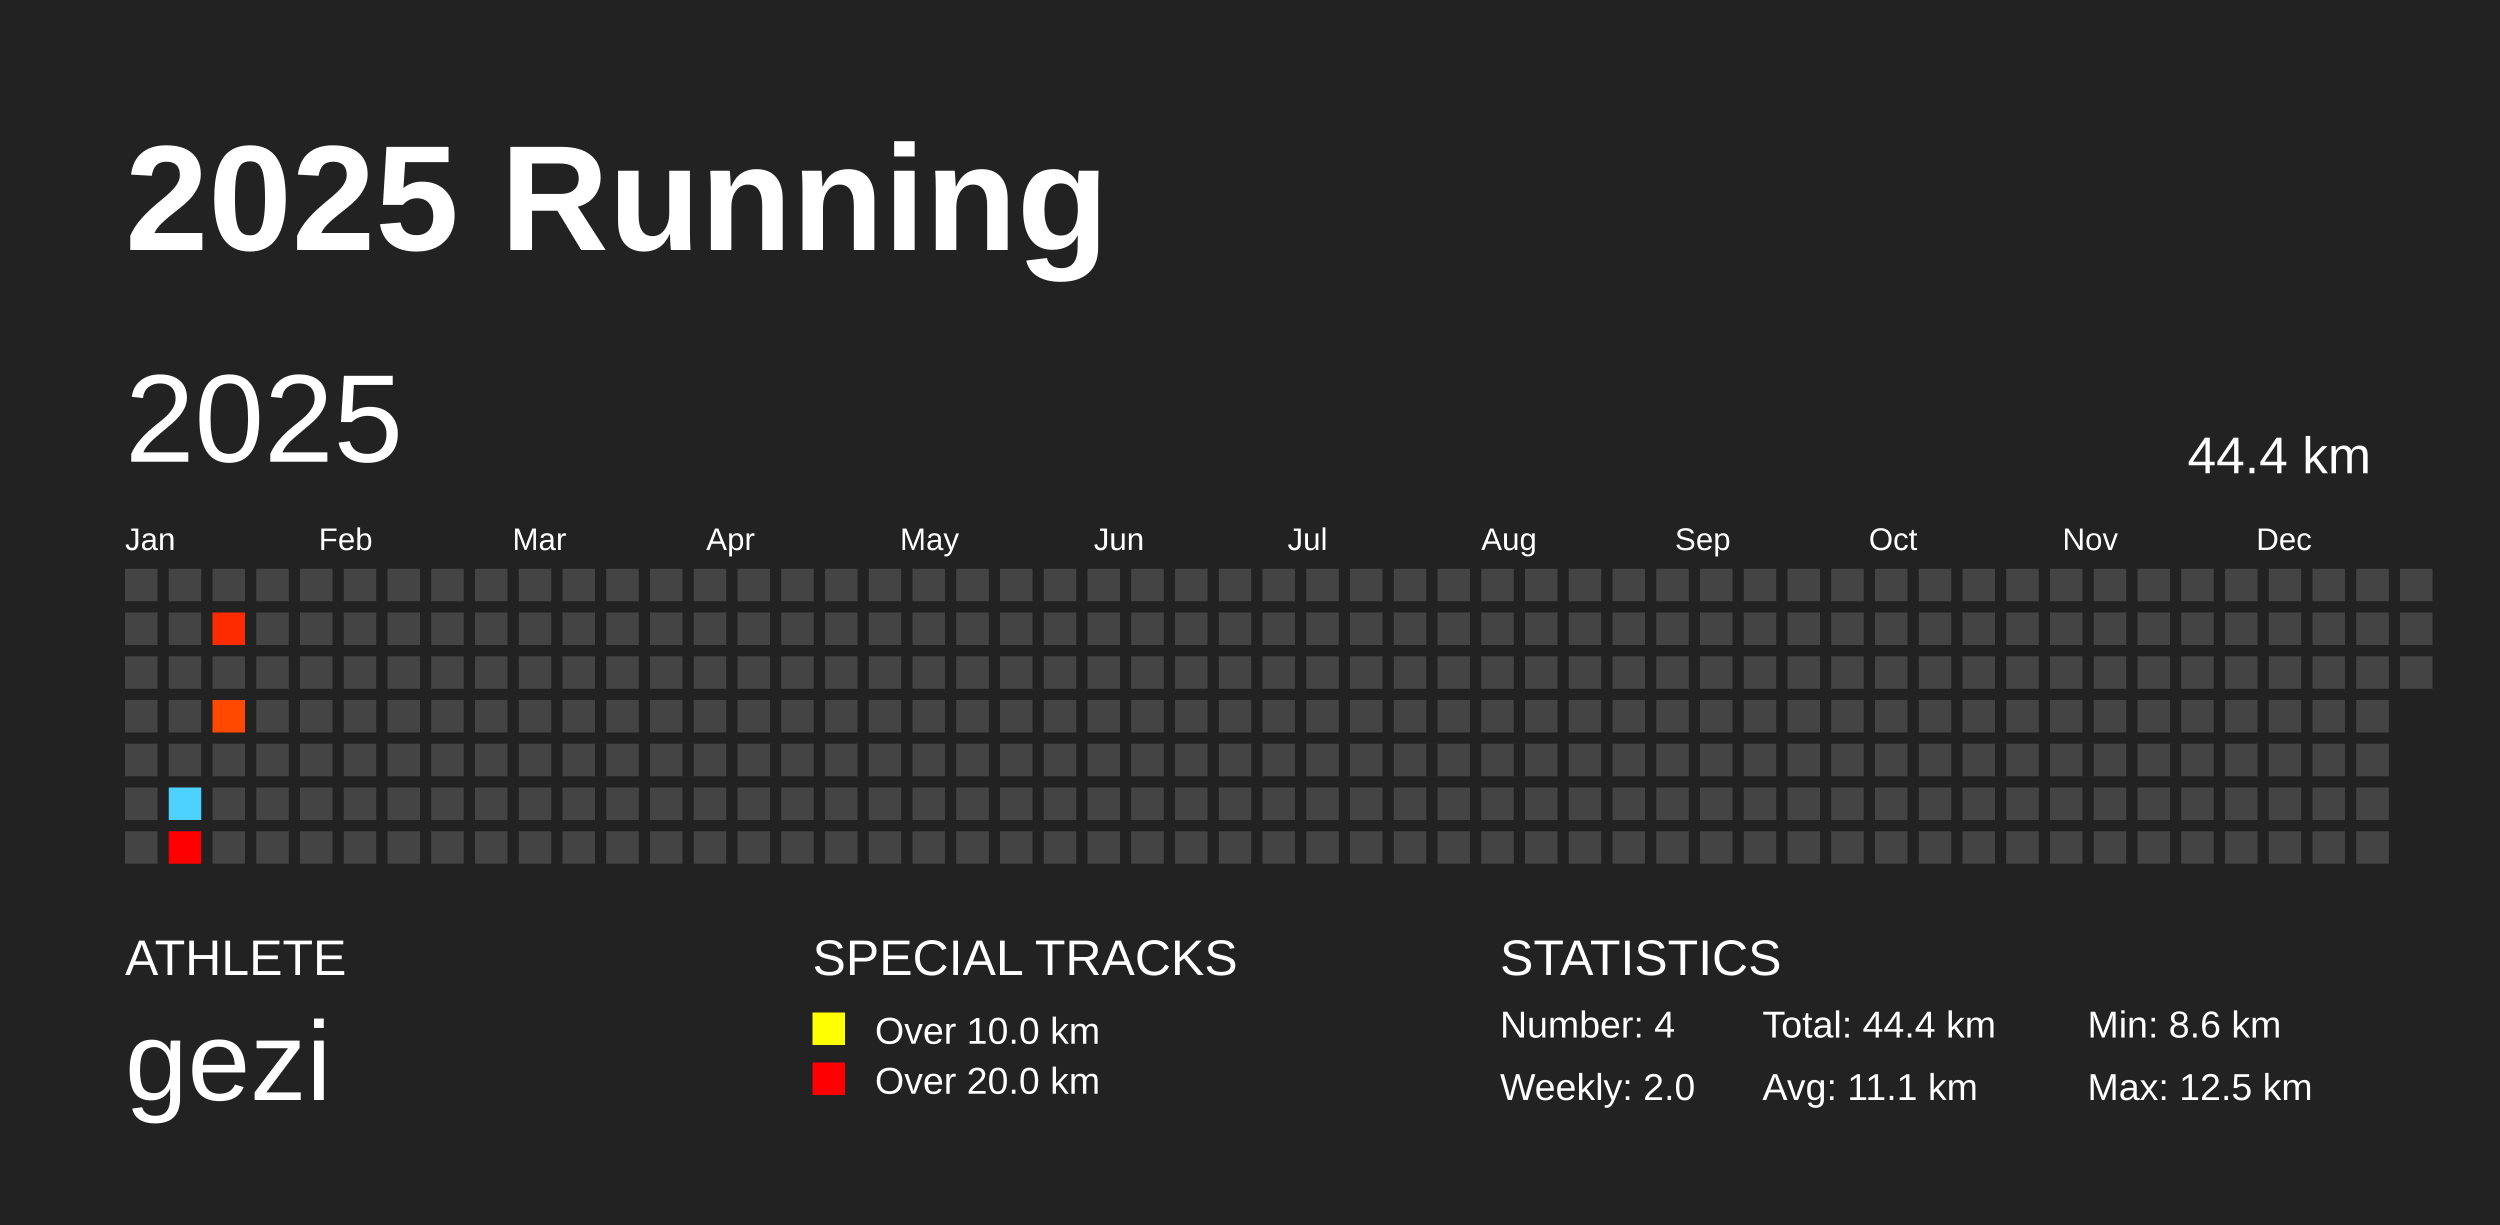
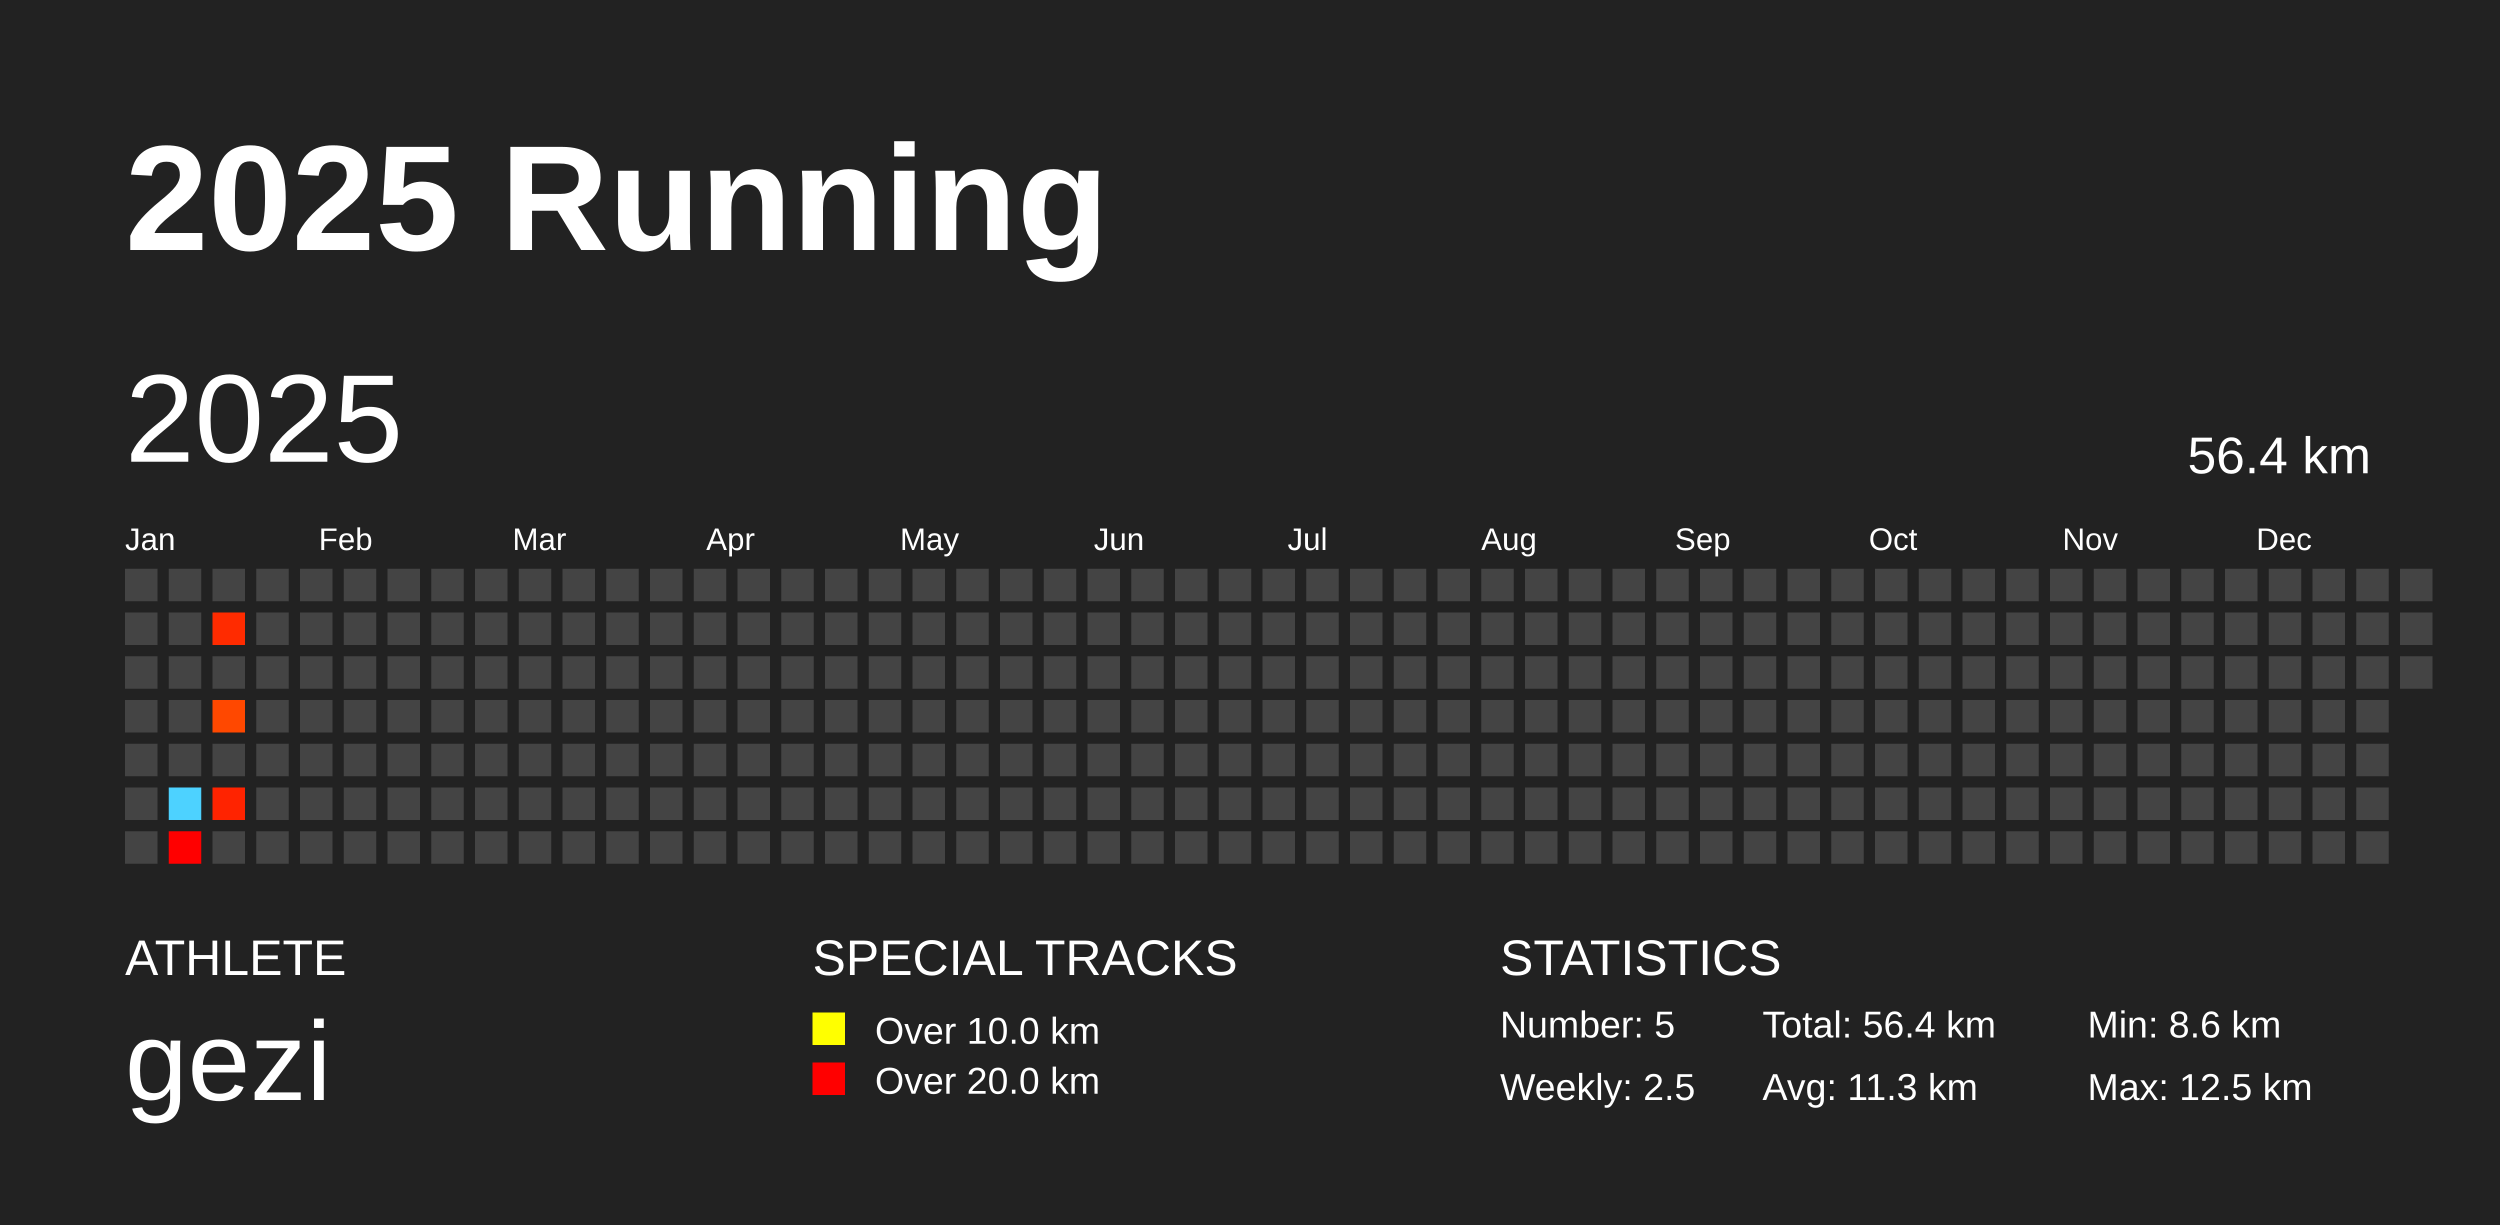
<svg xmlns="http://www.w3.org/2000/svg" baseProfile="full" height="98mm" version="1.1" viewBox="0,0,200,98" width="200mm">
  <defs />
  <rect fill="#222222" height="98" width="200" x="0" y="0" />
  <text fill="#FFFFFF" style="font-size:12px; font-family:Arial; font-weight:bold;" x="10" y="20">2025 Running</text>
  <text fill="#FFFFFF" style="font-size:4px; font-family:Arial" x="10" y="78">ATHLETE</text>
  <text fill="#FFFFFF" style="font-size:9px; font-family:Arial" x="10" y="88">gezi</text>
  <text fill="#FFFFFF" style="font-size:4px; font-family:Arial" x="65" y="78">SPECIAL TRACKS</text>
  <rect fill="yellow" height="2.6" width="2.6" x="65" y="81" />
  <text fill="#FFFFFF" style="font-size:3px; font-family:Arial" x="70" y="83.5">Over 10.0 km</text>
  <rect fill="red" height="2.6" width="2.6" x="65" y="85" />
  <text fill="#FFFFFF" style="font-size:3px; font-family:Arial" x="70" y="87.5">Over 20.0 km</text>
  <text fill="#FFFFFF" style="font-size:4px; font-family:Arial" x="120" y="78">STATISTICS</text>
-   <text fill="#FFFFFF" style="font-size:3px; font-family:Arial" x="120" y="83">Number: 4</text>
-   <text fill="#FFFFFF" style="font-size:3px; font-family:Arial" x="120" y="88">Weekly: 2.0</text>
-   <text fill="#FFFFFF" style="font-size:3px; font-family:Arial" x="141" y="83">Total: 44.4 km</text>
-   <text fill="#FFFFFF" style="font-size:3px; font-family:Arial" x="141" y="88">Avg: 11.1 km</text>
+   <text fill="#FFFFFF" style="font-size:3px; font-family:Arial" x="120" y="83">Number: 5</text>
+   <text fill="#FFFFFF" style="font-size:3px; font-family:Arial" x="120" y="88">Weekly: 2.5</text>
+   <text fill="#FFFFFF" style="font-size:3px; font-family:Arial" x="141" y="83">Total: 56.4 km</text>
+   <text fill="#FFFFFF" style="font-size:3px; font-family:Arial" x="141" y="88">Avg: 11.3 km</text>
  <text fill="#FFFFFF" style="font-size:3px; font-family:Arial" x="167" y="83">Min: 8.6 km</text>
  <text fill="#FFFFFF" style="font-size:3px; font-family:Arial" x="167" y="88">Max: 12.5 km</text>
  <text dominant-baseline="hanging" fill="#FFFFFF" style="font-size:10.0px; font-family:Arial;" x="10" y="30">2025</text>
-   <text dominant-baseline="hanging" fill="#FFFFFF" style="font-size:4.125px; font-family:Arial;" x="175" y="35">44.4 km</text>
+   <text dominant-baseline="hanging" fill="#FFFFFF" style="font-size:4.125px; font-family:Arial;" x="175" y="35">56.4 km</text>
  <text fill="#FFFFFF" style="font-size:2.5px; font-family:Arial" x="10.0" y="44">Jan</text>
  <text fill="#FFFFFF" style="font-size:2.5px; font-family:Arial" x="25.5" y="44">Feb</text>
  <text fill="#FFFFFF" style="font-size:2.5px; font-family:Arial" x="41.0" y="44">Mar</text>
  <text fill="#FFFFFF" style="font-size:2.5px; font-family:Arial" x="56.5" y="44">Apr</text>
  <text fill="#FFFFFF" style="font-size:2.5px; font-family:Arial" x="72.0" y="44">May</text>
  <text fill="#FFFFFF" style="font-size:2.5px; font-family:Arial" x="87.5" y="44">Jun</text>
  <text fill="#FFFFFF" style="font-size:2.5px; font-family:Arial" x="103.0" y="44">Jul</text>
  <text fill="#FFFFFF" style="font-size:2.5px; font-family:Arial" x="118.5" y="44">Aug</text>
  <text fill="#FFFFFF" style="font-size:2.5px; font-family:Arial" x="134.0" y="44">Sep</text>
  <text fill="#FFFFFF" style="font-size:2.5px; font-family:Arial" x="149.5" y="44">Oct</text>
  <text fill="#FFFFFF" style="font-size:2.5px; font-family:Arial" x="165.0" y="44">Nov</text>
  <text fill="#FFFFFF" style="font-size:2.5px; font-family:Arial" x="180.5" y="44">Dec</text>
  <rect fill="#444444" height="2.6" width="2.6" x="10.0" y="45.5" />
  <rect fill="#444444" height="2.6" width="2.6" x="10.0" y="49.0" />
  <rect fill="#444444" height="2.6" width="2.6" x="10.0" y="52.5" />
  <rect fill="#444444" height="2.6" width="2.6" x="10.0" y="56.0" />
  <rect fill="#444444" height="2.6" width="2.6" x="10.0" y="59.5" />
  <rect fill="#444444" height="2.6" width="2.6" x="10.0" y="63.0" />
  <rect fill="#444444" height="2.6" width="2.6" x="10.0" y="66.5" />
  <rect fill="#444444" height="2.6" width="2.6" x="13.5" y="45.5" />
  <rect fill="#444444" height="2.6" width="2.6" x="13.5" y="49.0" />
  <rect fill="#444444" height="2.6" width="2.6" x="13.5" y="52.5" />
  <rect fill="#444444" height="2.6" width="2.6" x="13.5" y="56.0" />
  <rect fill="#444444" height="2.6" width="2.6" x="13.5" y="59.5" />
  <rect fill="#4dd2ff" height="2.6" width="2.6" x="13.5" y="63.0" />
  <rect fill="#ff0000" height="2.6" width="2.6" x="13.5" y="66.5" />
  <rect fill="#444444" height="2.6" width="2.6" x="17.0" y="45.5" />
  <rect fill="#ff2b00" height="2.6" width="2.6" x="17.0" y="49.0" />
  <rect fill="#444444" height="2.6" width="2.6" x="17.0" y="52.5" />
  <rect fill="#ff4800" height="2.6" width="2.6" x="17.0" y="56.0" />
  <rect fill="#444444" height="2.6" width="2.6" x="17.0" y="59.5" />
-   <rect fill="#444444" height="2.6" width="2.6" x="17.0" y="63.0" />
+   <rect fill="#ff2300" height="2.6" width="2.6" x="17.0" y="63.0" />
  <rect fill="#444444" height="2.6" width="2.6" x="17.0" y="66.5" />
  <rect fill="#444444" height="2.6" width="2.6" x="20.5" y="45.5" />
  <rect fill="#444444" height="2.6" width="2.6" x="20.5" y="49.0" />
  <rect fill="#444444" height="2.6" width="2.6" x="20.5" y="52.5" />
  <rect fill="#444444" height="2.6" width="2.6" x="20.5" y="56.0" />
  <rect fill="#444444" height="2.6" width="2.6" x="20.5" y="59.5" />
  <rect fill="#444444" height="2.6" width="2.6" x="20.5" y="63.0" />
  <rect fill="#444444" height="2.6" width="2.6" x="20.5" y="66.5" />
  <rect fill="#444444" height="2.6" width="2.6" x="24.0" y="45.5" />
  <rect fill="#444444" height="2.6" width="2.6" x="24.0" y="49.0" />
  <rect fill="#444444" height="2.6" width="2.6" x="24.0" y="52.5" />
  <rect fill="#444444" height="2.6" width="2.6" x="24.0" y="56.0" />
  <rect fill="#444444" height="2.6" width="2.6" x="24.0" y="59.5" />
  <rect fill="#444444" height="2.6" width="2.6" x="24.0" y="63.0" />
  <rect fill="#444444" height="2.6" width="2.6" x="24.0" y="66.5" />
  <rect fill="#444444" height="2.6" width="2.6" x="27.5" y="45.5" />
  <rect fill="#444444" height="2.6" width="2.6" x="27.5" y="49.0" />
  <rect fill="#444444" height="2.6" width="2.6" x="27.5" y="52.5" />
  <rect fill="#444444" height="2.6" width="2.6" x="27.5" y="56.0" />
  <rect fill="#444444" height="2.6" width="2.6" x="27.5" y="59.5" />
  <rect fill="#444444" height="2.6" width="2.6" x="27.5" y="63.0" />
  <rect fill="#444444" height="2.6" width="2.6" x="27.5" y="66.5" />
  <rect fill="#444444" height="2.6" width="2.6" x="31.0" y="45.5" />
  <rect fill="#444444" height="2.6" width="2.6" x="31.0" y="49.0" />
  <rect fill="#444444" height="2.6" width="2.6" x="31.0" y="52.5" />
  <rect fill="#444444" height="2.6" width="2.6" x="31.0" y="56.0" />
  <rect fill="#444444" height="2.6" width="2.6" x="31.0" y="59.5" />
  <rect fill="#444444" height="2.6" width="2.6" x="31.0" y="63.0" />
  <rect fill="#444444" height="2.6" width="2.6" x="31.0" y="66.5" />
  <rect fill="#444444" height="2.6" width="2.6" x="34.5" y="45.5" />
  <rect fill="#444444" height="2.6" width="2.6" x="34.5" y="49.0" />
  <rect fill="#444444" height="2.6" width="2.6" x="34.5" y="52.5" />
  <rect fill="#444444" height="2.6" width="2.6" x="34.5" y="56.0" />
  <rect fill="#444444" height="2.6" width="2.6" x="34.5" y="59.5" />
  <rect fill="#444444" height="2.6" width="2.6" x="34.5" y="63.0" />
  <rect fill="#444444" height="2.6" width="2.6" x="34.5" y="66.5" />
  <rect fill="#444444" height="2.6" width="2.6" x="38.0" y="45.5" />
  <rect fill="#444444" height="2.6" width="2.6" x="38.0" y="49.0" />
  <rect fill="#444444" height="2.6" width="2.6" x="38.0" y="52.5" />
  <rect fill="#444444" height="2.6" width="2.6" x="38.0" y="56.0" />
  <rect fill="#444444" height="2.6" width="2.6" x="38.0" y="59.5" />
  <rect fill="#444444" height="2.6" width="2.6" x="38.0" y="63.0" />
  <rect fill="#444444" height="2.6" width="2.6" x="38.0" y="66.5" />
  <rect fill="#444444" height="2.6" width="2.6" x="41.5" y="45.5" />
  <rect fill="#444444" height="2.6" width="2.6" x="41.5" y="49.0" />
  <rect fill="#444444" height="2.6" width="2.6" x="41.5" y="52.5" />
  <rect fill="#444444" height="2.6" width="2.6" x="41.5" y="56.0" />
  <rect fill="#444444" height="2.6" width="2.6" x="41.5" y="59.5" />
  <rect fill="#444444" height="2.6" width="2.6" x="41.5" y="63.0" />
  <rect fill="#444444" height="2.6" width="2.6" x="41.5" y="66.5" />
  <rect fill="#444444" height="2.6" width="2.6" x="45.0" y="45.5" />
  <rect fill="#444444" height="2.6" width="2.6" x="45.0" y="49.0" />
  <rect fill="#444444" height="2.6" width="2.6" x="45.0" y="52.5" />
  <rect fill="#444444" height="2.6" width="2.6" x="45.0" y="56.0" />
  <rect fill="#444444" height="2.6" width="2.6" x="45.0" y="59.5" />
  <rect fill="#444444" height="2.6" width="2.6" x="45.0" y="63.0" />
  <rect fill="#444444" height="2.6" width="2.6" x="45.0" y="66.5" />
  <rect fill="#444444" height="2.6" width="2.6" x="48.5" y="45.5" />
  <rect fill="#444444" height="2.6" width="2.6" x="48.5" y="49.0" />
  <rect fill="#444444" height="2.6" width="2.6" x="48.5" y="52.5" />
  <rect fill="#444444" height="2.6" width="2.6" x="48.5" y="56.0" />
  <rect fill="#444444" height="2.6" width="2.6" x="48.5" y="59.5" />
  <rect fill="#444444" height="2.6" width="2.6" x="48.5" y="63.0" />
  <rect fill="#444444" height="2.6" width="2.6" x="48.5" y="66.5" />
  <rect fill="#444444" height="2.6" width="2.6" x="52.0" y="45.5" />
  <rect fill="#444444" height="2.6" width="2.6" x="52.0" y="49.0" />
  <rect fill="#444444" height="2.6" width="2.6" x="52.0" y="52.5" />
  <rect fill="#444444" height="2.6" width="2.6" x="52.0" y="56.0" />
  <rect fill="#444444" height="2.6" width="2.6" x="52.0" y="59.5" />
  <rect fill="#444444" height="2.6" width="2.6" x="52.0" y="63.0" />
  <rect fill="#444444" height="2.6" width="2.6" x="52.0" y="66.5" />
  <rect fill="#444444" height="2.6" width="2.6" x="55.5" y="45.5" />
  <rect fill="#444444" height="2.6" width="2.6" x="55.5" y="49.0" />
  <rect fill="#444444" height="2.6" width="2.6" x="55.5" y="52.5" />
  <rect fill="#444444" height="2.6" width="2.6" x="55.5" y="56.0" />
  <rect fill="#444444" height="2.6" width="2.6" x="55.5" y="59.5" />
  <rect fill="#444444" height="2.6" width="2.6" x="55.5" y="63.0" />
  <rect fill="#444444" height="2.6" width="2.6" x="55.5" y="66.5" />
  <rect fill="#444444" height="2.6" width="2.6" x="59.0" y="45.5" />
  <rect fill="#444444" height="2.6" width="2.6" x="59.0" y="49.0" />
  <rect fill="#444444" height="2.6" width="2.6" x="59.0" y="52.5" />
  <rect fill="#444444" height="2.6" width="2.6" x="59.0" y="56.0" />
  <rect fill="#444444" height="2.6" width="2.6" x="59.0" y="59.5" />
  <rect fill="#444444" height="2.6" width="2.6" x="59.0" y="63.0" />
  <rect fill="#444444" height="2.6" width="2.6" x="59.0" y="66.5" />
  <rect fill="#444444" height="2.6" width="2.6" x="62.5" y="45.5" />
  <rect fill="#444444" height="2.6" width="2.6" x="62.5" y="49.0" />
  <rect fill="#444444" height="2.6" width="2.6" x="62.5" y="52.5" />
  <rect fill="#444444" height="2.6" width="2.6" x="62.5" y="56.0" />
  <rect fill="#444444" height="2.6" width="2.6" x="62.5" y="59.5" />
  <rect fill="#444444" height="2.6" width="2.6" x="62.5" y="63.0" />
  <rect fill="#444444" height="2.6" width="2.6" x="62.5" y="66.5" />
  <rect fill="#444444" height="2.6" width="2.6" x="66.0" y="45.5" />
  <rect fill="#444444" height="2.6" width="2.6" x="66.0" y="49.0" />
  <rect fill="#444444" height="2.6" width="2.6" x="66.0" y="52.5" />
  <rect fill="#444444" height="2.6" width="2.6" x="66.0" y="56.0" />
  <rect fill="#444444" height="2.6" width="2.6" x="66.0" y="59.5" />
  <rect fill="#444444" height="2.6" width="2.6" x="66.0" y="63.0" />
  <rect fill="#444444" height="2.6" width="2.6" x="66.0" y="66.5" />
  <rect fill="#444444" height="2.6" width="2.6" x="69.5" y="45.5" />
  <rect fill="#444444" height="2.6" width="2.6" x="69.5" y="49.0" />
  <rect fill="#444444" height="2.6" width="2.6" x="69.5" y="52.5" />
  <rect fill="#444444" height="2.6" width="2.6" x="69.5" y="56.0" />
  <rect fill="#444444" height="2.6" width="2.6" x="69.5" y="59.5" />
  <rect fill="#444444" height="2.6" width="2.6" x="69.5" y="63.0" />
  <rect fill="#444444" height="2.6" width="2.6" x="69.5" y="66.5" />
  <rect fill="#444444" height="2.6" width="2.6" x="73.0" y="45.5" />
  <rect fill="#444444" height="2.6" width="2.6" x="73.0" y="49.0" />
  <rect fill="#444444" height="2.6" width="2.6" x="73.0" y="52.5" />
  <rect fill="#444444" height="2.6" width="2.6" x="73.0" y="56.0" />
  <rect fill="#444444" height="2.6" width="2.6" x="73.0" y="59.5" />
  <rect fill="#444444" height="2.6" width="2.6" x="73.0" y="63.0" />
  <rect fill="#444444" height="2.6" width="2.6" x="73.0" y="66.5" />
  <rect fill="#444444" height="2.6" width="2.6" x="76.5" y="45.5" />
  <rect fill="#444444" height="2.6" width="2.6" x="76.5" y="49.0" />
  <rect fill="#444444" height="2.6" width="2.6" x="76.5" y="52.5" />
  <rect fill="#444444" height="2.6" width="2.6" x="76.5" y="56.0" />
  <rect fill="#444444" height="2.6" width="2.6" x="76.5" y="59.5" />
  <rect fill="#444444" height="2.6" width="2.6" x="76.5" y="63.0" />
  <rect fill="#444444" height="2.6" width="2.6" x="76.5" y="66.5" />
  <rect fill="#444444" height="2.6" width="2.6" x="80.0" y="45.5" />
  <rect fill="#444444" height="2.6" width="2.6" x="80.0" y="49.0" />
  <rect fill="#444444" height="2.6" width="2.6" x="80.0" y="52.5" />
  <rect fill="#444444" height="2.6" width="2.6" x="80.0" y="56.0" />
  <rect fill="#444444" height="2.6" width="2.6" x="80.0" y="59.5" />
  <rect fill="#444444" height="2.6" width="2.6" x="80.0" y="63.0" />
  <rect fill="#444444" height="2.6" width="2.6" x="80.0" y="66.5" />
  <rect fill="#444444" height="2.6" width="2.6" x="83.5" y="45.5" />
  <rect fill="#444444" height="2.6" width="2.6" x="83.5" y="49.0" />
  <rect fill="#444444" height="2.6" width="2.6" x="83.5" y="52.5" />
  <rect fill="#444444" height="2.6" width="2.6" x="83.5" y="56.0" />
  <rect fill="#444444" height="2.6" width="2.6" x="83.5" y="59.5" />
  <rect fill="#444444" height="2.6" width="2.6" x="83.5" y="63.0" />
  <rect fill="#444444" height="2.6" width="2.6" x="83.5" y="66.5" />
  <rect fill="#444444" height="2.6" width="2.6" x="87.0" y="45.5" />
  <rect fill="#444444" height="2.6" width="2.6" x="87.0" y="49.0" />
  <rect fill="#444444" height="2.6" width="2.6" x="87.0" y="52.5" />
  <rect fill="#444444" height="2.6" width="2.6" x="87.0" y="56.0" />
  <rect fill="#444444" height="2.6" width="2.6" x="87.0" y="59.5" />
  <rect fill="#444444" height="2.6" width="2.6" x="87.0" y="63.0" />
  <rect fill="#444444" height="2.6" width="2.6" x="87.0" y="66.5" />
  <rect fill="#444444" height="2.6" width="2.6" x="90.5" y="45.5" />
  <rect fill="#444444" height="2.6" width="2.6" x="90.5" y="49.0" />
  <rect fill="#444444" height="2.6" width="2.6" x="90.5" y="52.5" />
  <rect fill="#444444" height="2.6" width="2.6" x="90.5" y="56.0" />
  <rect fill="#444444" height="2.6" width="2.6" x="90.5" y="59.5" />
  <rect fill="#444444" height="2.6" width="2.6" x="90.5" y="63.0" />
  <rect fill="#444444" height="2.6" width="2.6" x="90.5" y="66.5" />
  <rect fill="#444444" height="2.6" width="2.6" x="94.0" y="45.5" />
  <rect fill="#444444" height="2.6" width="2.6" x="94.0" y="49.0" />
  <rect fill="#444444" height="2.6" width="2.6" x="94.0" y="52.5" />
  <rect fill="#444444" height="2.6" width="2.6" x="94.0" y="56.0" />
  <rect fill="#444444" height="2.6" width="2.6" x="94.0" y="59.5" />
  <rect fill="#444444" height="2.6" width="2.6" x="94.0" y="63.0" />
  <rect fill="#444444" height="2.6" width="2.6" x="94.0" y="66.5" />
  <rect fill="#444444" height="2.6" width="2.6" x="97.5" y="45.5" />
  <rect fill="#444444" height="2.6" width="2.6" x="97.5" y="49.0" />
  <rect fill="#444444" height="2.6" width="2.6" x="97.5" y="52.5" />
  <rect fill="#444444" height="2.6" width="2.6" x="97.5" y="56.0" />
  <rect fill="#444444" height="2.6" width="2.6" x="97.5" y="59.5" />
  <rect fill="#444444" height="2.6" width="2.6" x="97.5" y="63.0" />
  <rect fill="#444444" height="2.6" width="2.6" x="97.5" y="66.5" />
  <rect fill="#444444" height="2.6" width="2.6" x="101.0" y="45.5" />
  <rect fill="#444444" height="2.6" width="2.6" x="101.0" y="49.0" />
  <rect fill="#444444" height="2.6" width="2.6" x="101.0" y="52.5" />
  <rect fill="#444444" height="2.6" width="2.6" x="101.0" y="56.0" />
  <rect fill="#444444" height="2.6" width="2.6" x="101.0" y="59.5" />
  <rect fill="#444444" height="2.6" width="2.6" x="101.0" y="63.0" />
  <rect fill="#444444" height="2.6" width="2.6" x="101.0" y="66.5" />
  <rect fill="#444444" height="2.6" width="2.6" x="104.5" y="45.5" />
  <rect fill="#444444" height="2.6" width="2.6" x="104.5" y="49.0" />
  <rect fill="#444444" height="2.6" width="2.6" x="104.5" y="52.5" />
  <rect fill="#444444" height="2.6" width="2.6" x="104.5" y="56.0" />
  <rect fill="#444444" height="2.6" width="2.6" x="104.5" y="59.5" />
  <rect fill="#444444" height="2.6" width="2.6" x="104.5" y="63.0" />
  <rect fill="#444444" height="2.6" width="2.6" x="104.5" y="66.5" />
  <rect fill="#444444" height="2.6" width="2.6" x="108.0" y="45.5" />
  <rect fill="#444444" height="2.6" width="2.6" x="108.0" y="49.0" />
  <rect fill="#444444" height="2.6" width="2.6" x="108.0" y="52.5" />
  <rect fill="#444444" height="2.6" width="2.6" x="108.0" y="56.0" />
  <rect fill="#444444" height="2.6" width="2.6" x="108.0" y="59.5" />
  <rect fill="#444444" height="2.6" width="2.6" x="108.0" y="63.0" />
  <rect fill="#444444" height="2.6" width="2.6" x="108.0" y="66.5" />
  <rect fill="#444444" height="2.6" width="2.6" x="111.5" y="45.5" />
  <rect fill="#444444" height="2.6" width="2.6" x="111.5" y="49.0" />
  <rect fill="#444444" height="2.6" width="2.6" x="111.5" y="52.5" />
  <rect fill="#444444" height="2.6" width="2.6" x="111.5" y="56.0" />
  <rect fill="#444444" height="2.6" width="2.6" x="111.5" y="59.5" />
  <rect fill="#444444" height="2.6" width="2.6" x="111.5" y="63.0" />
  <rect fill="#444444" height="2.6" width="2.6" x="111.5" y="66.5" />
  <rect fill="#444444" height="2.6" width="2.6" x="115.0" y="45.5" />
  <rect fill="#444444" height="2.6" width="2.6" x="115.0" y="49.0" />
  <rect fill="#444444" height="2.6" width="2.6" x="115.0" y="52.5" />
  <rect fill="#444444" height="2.6" width="2.6" x="115.0" y="56.0" />
  <rect fill="#444444" height="2.6" width="2.6" x="115.0" y="59.5" />
  <rect fill="#444444" height="2.6" width="2.6" x="115.0" y="63.0" />
  <rect fill="#444444" height="2.6" width="2.6" x="115.0" y="66.5" />
  <rect fill="#444444" height="2.6" width="2.6" x="118.5" y="45.5" />
  <rect fill="#444444" height="2.6" width="2.6" x="118.5" y="49.0" />
  <rect fill="#444444" height="2.6" width="2.6" x="118.5" y="52.5" />
  <rect fill="#444444" height="2.6" width="2.6" x="118.5" y="56.0" />
  <rect fill="#444444" height="2.6" width="2.6" x="118.5" y="59.5" />
  <rect fill="#444444" height="2.6" width="2.6" x="118.5" y="63.0" />
  <rect fill="#444444" height="2.6" width="2.6" x="118.5" y="66.5" />
  <rect fill="#444444" height="2.6" width="2.6" x="122.0" y="45.5" />
  <rect fill="#444444" height="2.6" width="2.6" x="122.0" y="49.0" />
  <rect fill="#444444" height="2.6" width="2.6" x="122.0" y="52.5" />
  <rect fill="#444444" height="2.6" width="2.6" x="122.0" y="56.0" />
  <rect fill="#444444" height="2.6" width="2.6" x="122.0" y="59.5" />
  <rect fill="#444444" height="2.6" width="2.6" x="122.0" y="63.0" />
  <rect fill="#444444" height="2.6" width="2.6" x="122.0" y="66.5" />
  <rect fill="#444444" height="2.6" width="2.6" x="125.5" y="45.5" />
  <rect fill="#444444" height="2.6" width="2.6" x="125.5" y="49.0" />
  <rect fill="#444444" height="2.6" width="2.6" x="125.5" y="52.5" />
  <rect fill="#444444" height="2.6" width="2.6" x="125.5" y="56.0" />
  <rect fill="#444444" height="2.6" width="2.6" x="125.5" y="59.5" />
  <rect fill="#444444" height="2.6" width="2.6" x="125.5" y="63.0" />
  <rect fill="#444444" height="2.6" width="2.6" x="125.5" y="66.5" />
  <rect fill="#444444" height="2.6" width="2.6" x="129.0" y="45.5" />
  <rect fill="#444444" height="2.6" width="2.6" x="129.0" y="49.0" />
  <rect fill="#444444" height="2.6" width="2.6" x="129.0" y="52.5" />
  <rect fill="#444444" height="2.6" width="2.6" x="129.0" y="56.0" />
  <rect fill="#444444" height="2.6" width="2.6" x="129.0" y="59.5" />
  <rect fill="#444444" height="2.6" width="2.6" x="129.0" y="63.0" />
  <rect fill="#444444" height="2.6" width="2.6" x="129.0" y="66.5" />
  <rect fill="#444444" height="2.6" width="2.6" x="132.5" y="45.5" />
  <rect fill="#444444" height="2.6" width="2.6" x="132.5" y="49.0" />
  <rect fill="#444444" height="2.6" width="2.6" x="132.5" y="52.5" />
  <rect fill="#444444" height="2.6" width="2.6" x="132.5" y="56.0" />
  <rect fill="#444444" height="2.6" width="2.6" x="132.5" y="59.5" />
  <rect fill="#444444" height="2.6" width="2.6" x="132.5" y="63.0" />
  <rect fill="#444444" height="2.6" width="2.6" x="132.5" y="66.5" />
  <rect fill="#444444" height="2.6" width="2.6" x="136.0" y="45.5" />
  <rect fill="#444444" height="2.6" width="2.6" x="136.0" y="49.0" />
  <rect fill="#444444" height="2.6" width="2.6" x="136.0" y="52.5" />
  <rect fill="#444444" height="2.6" width="2.6" x="136.0" y="56.0" />
  <rect fill="#444444" height="2.6" width="2.6" x="136.0" y="59.5" />
  <rect fill="#444444" height="2.6" width="2.6" x="136.0" y="63.0" />
  <rect fill="#444444" height="2.6" width="2.6" x="136.0" y="66.5" />
  <rect fill="#444444" height="2.6" width="2.6" x="139.5" y="45.5" />
  <rect fill="#444444" height="2.6" width="2.6" x="139.5" y="49.0" />
  <rect fill="#444444" height="2.6" width="2.6" x="139.5" y="52.5" />
  <rect fill="#444444" height="2.6" width="2.6" x="139.5" y="56.0" />
  <rect fill="#444444" height="2.6" width="2.6" x="139.5" y="59.5" />
  <rect fill="#444444" height="2.6" width="2.6" x="139.5" y="63.0" />
  <rect fill="#444444" height="2.6" width="2.6" x="139.5" y="66.5" />
  <rect fill="#444444" height="2.6" width="2.6" x="143.0" y="45.5" />
  <rect fill="#444444" height="2.6" width="2.6" x="143.0" y="49.0" />
  <rect fill="#444444" height="2.6" width="2.6" x="143.0" y="52.5" />
  <rect fill="#444444" height="2.6" width="2.6" x="143.0" y="56.0" />
  <rect fill="#444444" height="2.6" width="2.6" x="143.0" y="59.5" />
  <rect fill="#444444" height="2.6" width="2.6" x="143.0" y="63.0" />
  <rect fill="#444444" height="2.6" width="2.6" x="143.0" y="66.5" />
  <rect fill="#444444" height="2.6" width="2.6" x="146.5" y="45.5" />
  <rect fill="#444444" height="2.6" width="2.6" x="146.5" y="49.0" />
  <rect fill="#444444" height="2.6" width="2.6" x="146.5" y="52.5" />
  <rect fill="#444444" height="2.6" width="2.6" x="146.5" y="56.0" />
  <rect fill="#444444" height="2.6" width="2.6" x="146.5" y="59.5" />
  <rect fill="#444444" height="2.6" width="2.6" x="146.5" y="63.0" />
  <rect fill="#444444" height="2.6" width="2.6" x="146.5" y="66.5" />
  <rect fill="#444444" height="2.6" width="2.6" x="150.0" y="45.5" />
  <rect fill="#444444" height="2.6" width="2.6" x="150.0" y="49.0" />
  <rect fill="#444444" height="2.6" width="2.6" x="150.0" y="52.5" />
  <rect fill="#444444" height="2.6" width="2.6" x="150.0" y="56.0" />
  <rect fill="#444444" height="2.6" width="2.6" x="150.0" y="59.5" />
  <rect fill="#444444" height="2.6" width="2.6" x="150.0" y="63.0" />
  <rect fill="#444444" height="2.6" width="2.6" x="150.0" y="66.5" />
  <rect fill="#444444" height="2.6" width="2.6" x="153.5" y="45.5" />
  <rect fill="#444444" height="2.6" width="2.6" x="153.5" y="49.0" />
  <rect fill="#444444" height="2.6" width="2.6" x="153.5" y="52.5" />
  <rect fill="#444444" height="2.6" width="2.6" x="153.5" y="56.0" />
  <rect fill="#444444" height="2.6" width="2.6" x="153.5" y="59.5" />
  <rect fill="#444444" height="2.6" width="2.6" x="153.5" y="63.0" />
  <rect fill="#444444" height="2.6" width="2.6" x="153.5" y="66.5" />
  <rect fill="#444444" height="2.6" width="2.6" x="157.0" y="45.5" />
  <rect fill="#444444" height="2.6" width="2.6" x="157.0" y="49.0" />
  <rect fill="#444444" height="2.6" width="2.6" x="157.0" y="52.5" />
  <rect fill="#444444" height="2.6" width="2.6" x="157.0" y="56.0" />
  <rect fill="#444444" height="2.6" width="2.6" x="157.0" y="59.5" />
  <rect fill="#444444" height="2.6" width="2.6" x="157.0" y="63.0" />
  <rect fill="#444444" height="2.6" width="2.6" x="157.0" y="66.5" />
  <rect fill="#444444" height="2.6" width="2.6" x="160.5" y="45.5" />
  <rect fill="#444444" height="2.6" width="2.6" x="160.5" y="49.0" />
  <rect fill="#444444" height="2.6" width="2.6" x="160.5" y="52.5" />
  <rect fill="#444444" height="2.6" width="2.6" x="160.5" y="56.0" />
  <rect fill="#444444" height="2.6" width="2.6" x="160.5" y="59.5" />
  <rect fill="#444444" height="2.6" width="2.6" x="160.5" y="63.0" />
  <rect fill="#444444" height="2.6" width="2.6" x="160.5" y="66.5" />
  <rect fill="#444444" height="2.6" width="2.6" x="164.0" y="45.5" />
  <rect fill="#444444" height="2.6" width="2.6" x="164.0" y="49.0" />
  <rect fill="#444444" height="2.6" width="2.6" x="164.0" y="52.5" />
  <rect fill="#444444" height="2.6" width="2.6" x="164.0" y="56.0" />
  <rect fill="#444444" height="2.6" width="2.6" x="164.0" y="59.5" />
  <rect fill="#444444" height="2.6" width="2.6" x="164.0" y="63.0" />
  <rect fill="#444444" height="2.6" width="2.6" x="164.0" y="66.5" />
  <rect fill="#444444" height="2.6" width="2.6" x="167.5" y="45.5" />
  <rect fill="#444444" height="2.6" width="2.6" x="167.5" y="49.0" />
  <rect fill="#444444" height="2.6" width="2.6" x="167.5" y="52.5" />
  <rect fill="#444444" height="2.6" width="2.6" x="167.5" y="56.0" />
  <rect fill="#444444" height="2.6" width="2.6" x="167.5" y="59.5" />
  <rect fill="#444444" height="2.6" width="2.6" x="167.5" y="63.0" />
  <rect fill="#444444" height="2.6" width="2.6" x="167.5" y="66.5" />
  <rect fill="#444444" height="2.6" width="2.6" x="171.0" y="45.5" />
  <rect fill="#444444" height="2.6" width="2.6" x="171.0" y="49.0" />
  <rect fill="#444444" height="2.6" width="2.6" x="171.0" y="52.5" />
  <rect fill="#444444" height="2.6" width="2.6" x="171.0" y="56.0" />
  <rect fill="#444444" height="2.6" width="2.6" x="171.0" y="59.5" />
  <rect fill="#444444" height="2.6" width="2.6" x="171.0" y="63.0" />
  <rect fill="#444444" height="2.6" width="2.6" x="171.0" y="66.5" />
  <rect fill="#444444" height="2.6" width="2.6" x="174.5" y="45.5" />
  <rect fill="#444444" height="2.6" width="2.6" x="174.5" y="49.0" />
  <rect fill="#444444" height="2.6" width="2.6" x="174.5" y="52.5" />
  <rect fill="#444444" height="2.6" width="2.6" x="174.5" y="56.0" />
  <rect fill="#444444" height="2.6" width="2.6" x="174.5" y="59.5" />
  <rect fill="#444444" height="2.6" width="2.6" x="174.5" y="63.0" />
  <rect fill="#444444" height="2.6" width="2.6" x="174.5" y="66.5" />
  <rect fill="#444444" height="2.6" width="2.6" x="178.0" y="45.5" />
  <rect fill="#444444" height="2.6" width="2.6" x="178.0" y="49.0" />
  <rect fill="#444444" height="2.6" width="2.6" x="178.0" y="52.5" />
  <rect fill="#444444" height="2.6" width="2.6" x="178.0" y="56.0" />
  <rect fill="#444444" height="2.6" width="2.6" x="178.0" y="59.5" />
  <rect fill="#444444" height="2.6" width="2.6" x="178.0" y="63.0" />
  <rect fill="#444444" height="2.6" width="2.6" x="178.0" y="66.5" />
  <rect fill="#444444" height="2.6" width="2.6" x="181.5" y="45.5" />
  <rect fill="#444444" height="2.6" width="2.6" x="181.5" y="49.0" />
  <rect fill="#444444" height="2.6" width="2.6" x="181.5" y="52.5" />
  <rect fill="#444444" height="2.6" width="2.6" x="181.5" y="56.0" />
  <rect fill="#444444" height="2.6" width="2.6" x="181.5" y="59.5" />
  <rect fill="#444444" height="2.6" width="2.6" x="181.5" y="63.0" />
  <rect fill="#444444" height="2.6" width="2.6" x="181.5" y="66.5" />
  <rect fill="#444444" height="2.6" width="2.6" x="185.0" y="45.5" />
  <rect fill="#444444" height="2.6" width="2.6" x="185.0" y="49.0" />
  <rect fill="#444444" height="2.6" width="2.6" x="185.0" y="52.5" />
  <rect fill="#444444" height="2.6" width="2.6" x="185.0" y="56.0" />
  <rect fill="#444444" height="2.6" width="2.6" x="185.0" y="59.5" />
  <rect fill="#444444" height="2.6" width="2.6" x="185.0" y="63.0" />
  <rect fill="#444444" height="2.6" width="2.6" x="185.0" y="66.5" />
  <rect fill="#444444" height="2.6" width="2.6" x="188.5" y="45.5" />
  <rect fill="#444444" height="2.6" width="2.6" x="188.5" y="49.0" />
  <rect fill="#444444" height="2.6" width="2.6" x="188.5" y="52.5" />
  <rect fill="#444444" height="2.6" width="2.6" x="188.5" y="56.0" />
  <rect fill="#444444" height="2.6" width="2.6" x="188.5" y="59.5" />
  <rect fill="#444444" height="2.6" width="2.6" x="188.5" y="63.0" />
  <rect fill="#444444" height="2.6" width="2.6" x="188.5" y="66.5" />
  <rect fill="#444444" height="2.6" width="2.6" x="192.0" y="45.5" />
  <rect fill="#444444" height="2.6" width="2.6" x="192.0" y="49.0" />
  <rect fill="#444444" height="2.6" width="2.6" x="192.0" y="52.5" />
</svg>
